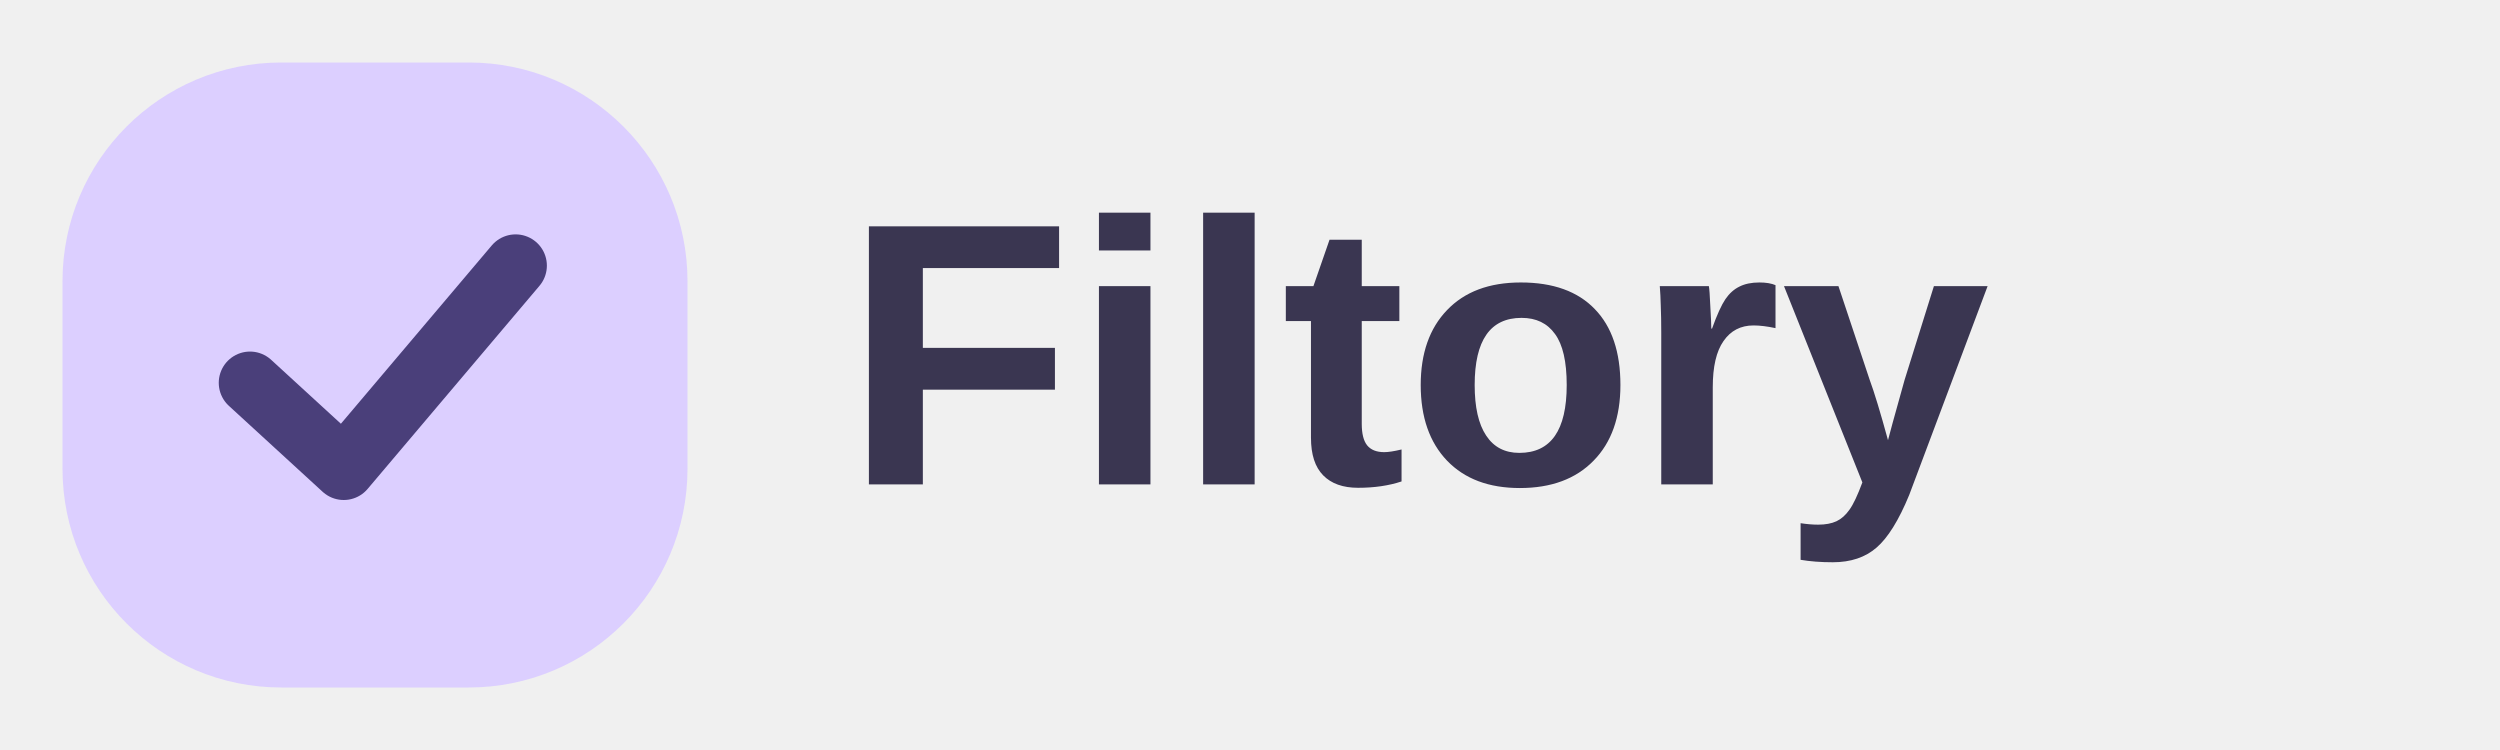
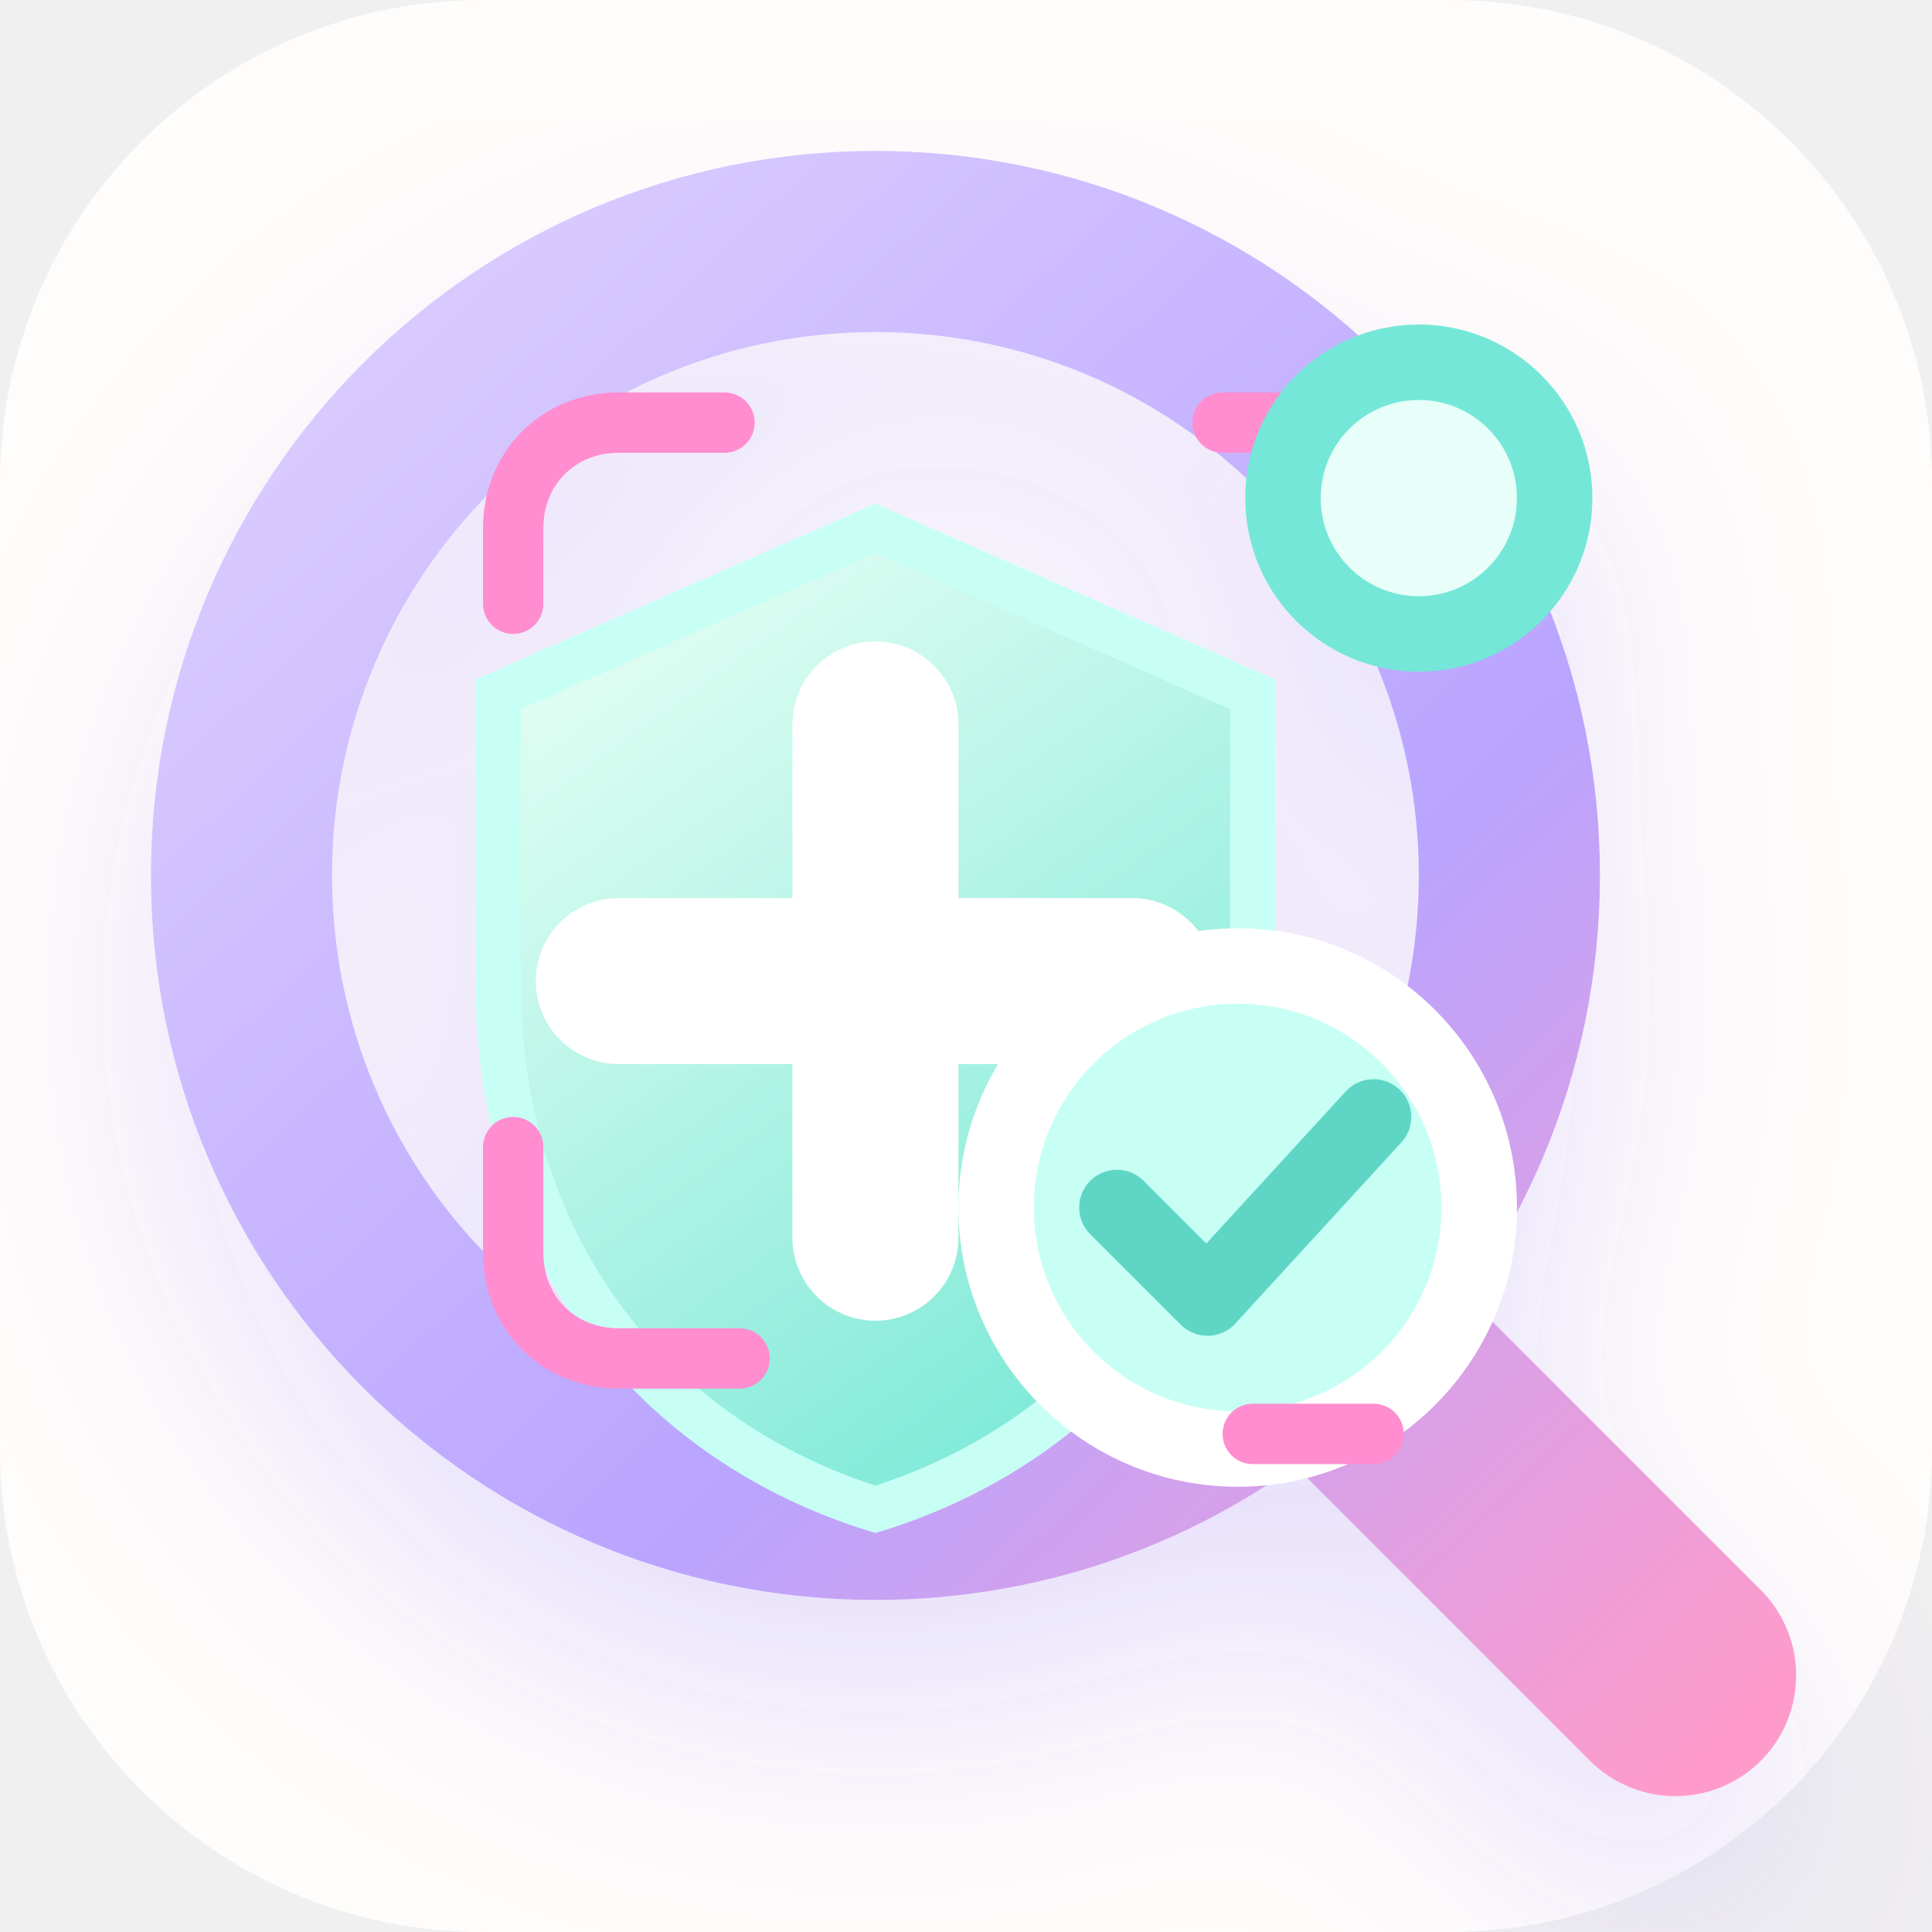
- <svg xmlns="http://www.w3.org/2000/svg" viewBox="0 0 160 48" role="img" aria-label="Filtory">
-   <rect x="4" y="4" width="40" height="40" rx="14" fill="#DCCFFF" />
-   <path d="M16 24.5 22 30l11-13" fill="none" stroke="#4A3F7A" stroke-width="4" stroke-linecap="round" stroke-linejoin="round" />
-   <text x="54" y="31" fill="#3A3651" font-family="Arial, Helvetica, sans-serif" font-size="24" font-weight="700">Filtory</text>
+ <svg xmlns="http://www.w3.org/2000/svg" viewBox="0 0 128 128" role="img" aria-label="Filtory">
+   <defs>
+     <linearGradient id="lens" x1="18" y1="18" x2="112" y2="118" gradientUnits="userSpaceOnUse">
+       <stop stop-color="#DCCFFF" />
+       <stop offset="0.58" stop-color="#B9A4FF" />
+       <stop offset="1" stop-color="#FF9BCB" />
+     </linearGradient>
+     <linearGradient id="shield" x1="42" y1="34" x2="83" y2="91" gradientUnits="userSpaceOnUse">
+       <stop stop-color="#E9FFF5" />
+       <stop offset="1" stop-color="#78E8D6" />
+     </linearGradient>
+     <filter id="softShadow" x="-20%" y="-20%" width="140%" height="140%">
+       <feDropShadow dx="0" dy="8" stdDeviation="8" flood-color="#7B61FF" flood-opacity="0.18" />
+     </filter>
+   </defs>
+   <rect width="128" height="128" rx="32" fill="#FFFDFB" />
+   <g filter="url(#softShadow)">
+     <circle cx="58" cy="58" r="42" fill="none" stroke="url(#lens)" stroke-width="12" />
+     <path d="M88.5 88.5 111 111" fill="none" stroke="url(#lens)" stroke-width="16" stroke-linecap="round" />
+     <path d="M58 35 83 46v19c0 18-10.5 30.5-25 35-14.5-4.5-25-17-25-35V46l25-11Z" fill="url(#shield)" stroke="#C8FFF5" stroke-width="3" />
+     <path d="M58 48v34M41 65h34" fill="none" stroke="#FFFFFF" stroke-width="11" stroke-linecap="round" />
+     <circle cx="82" cy="80" r="16" fill="#C8FFF5" stroke="#FFFFFF" stroke-width="5" />
+     <path d="m74 80 6 6 11-12" fill="none" stroke="#5FD6C5" stroke-width="5" stroke-linecap="round" stroke-linejoin="round" />
+     <path d="M34 40v-5c0-4 3-7 7-7h7M81 28h7c4 0 7 3 7 7v6M34 76v7c0 4 3 7 7 7h8M91 95h-8" fill="none" stroke="#FF8DD0" stroke-width="4" stroke-linecap="round" />
+     <circle cx="94" cy="33" r="9" fill="#E7FFF8" stroke="#75E7D8" stroke-width="5" />
+   </g>
</svg>
